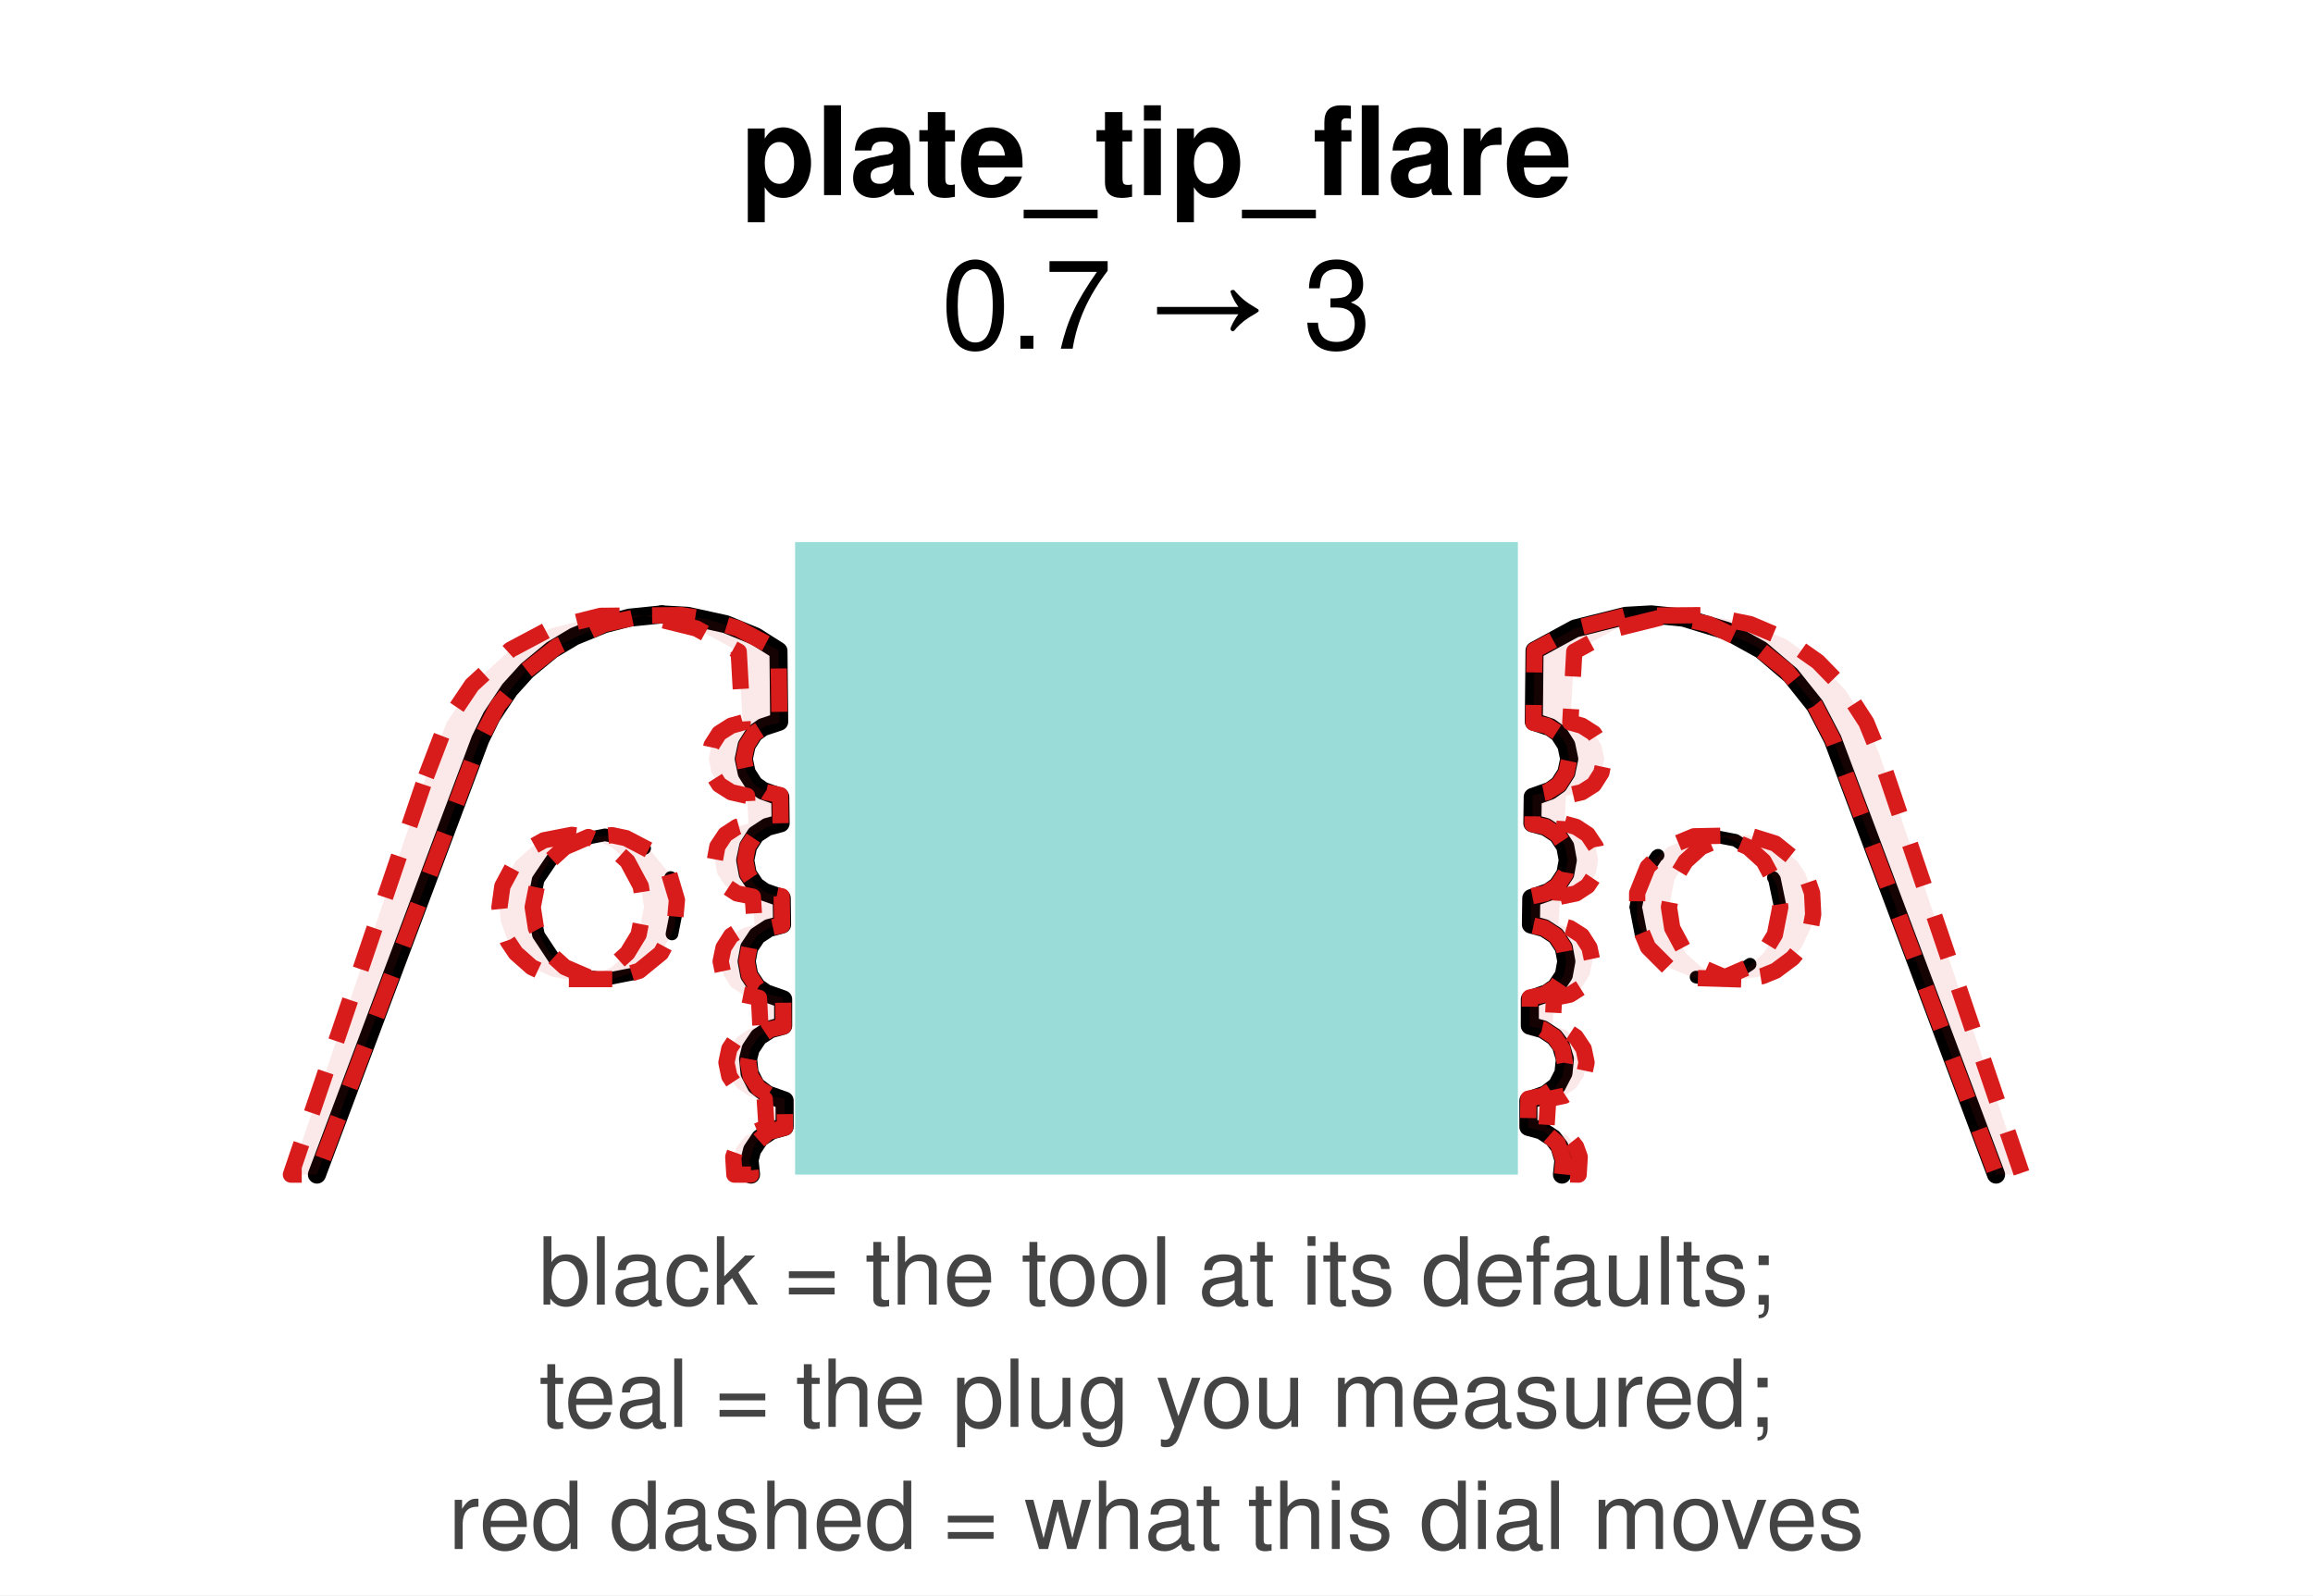
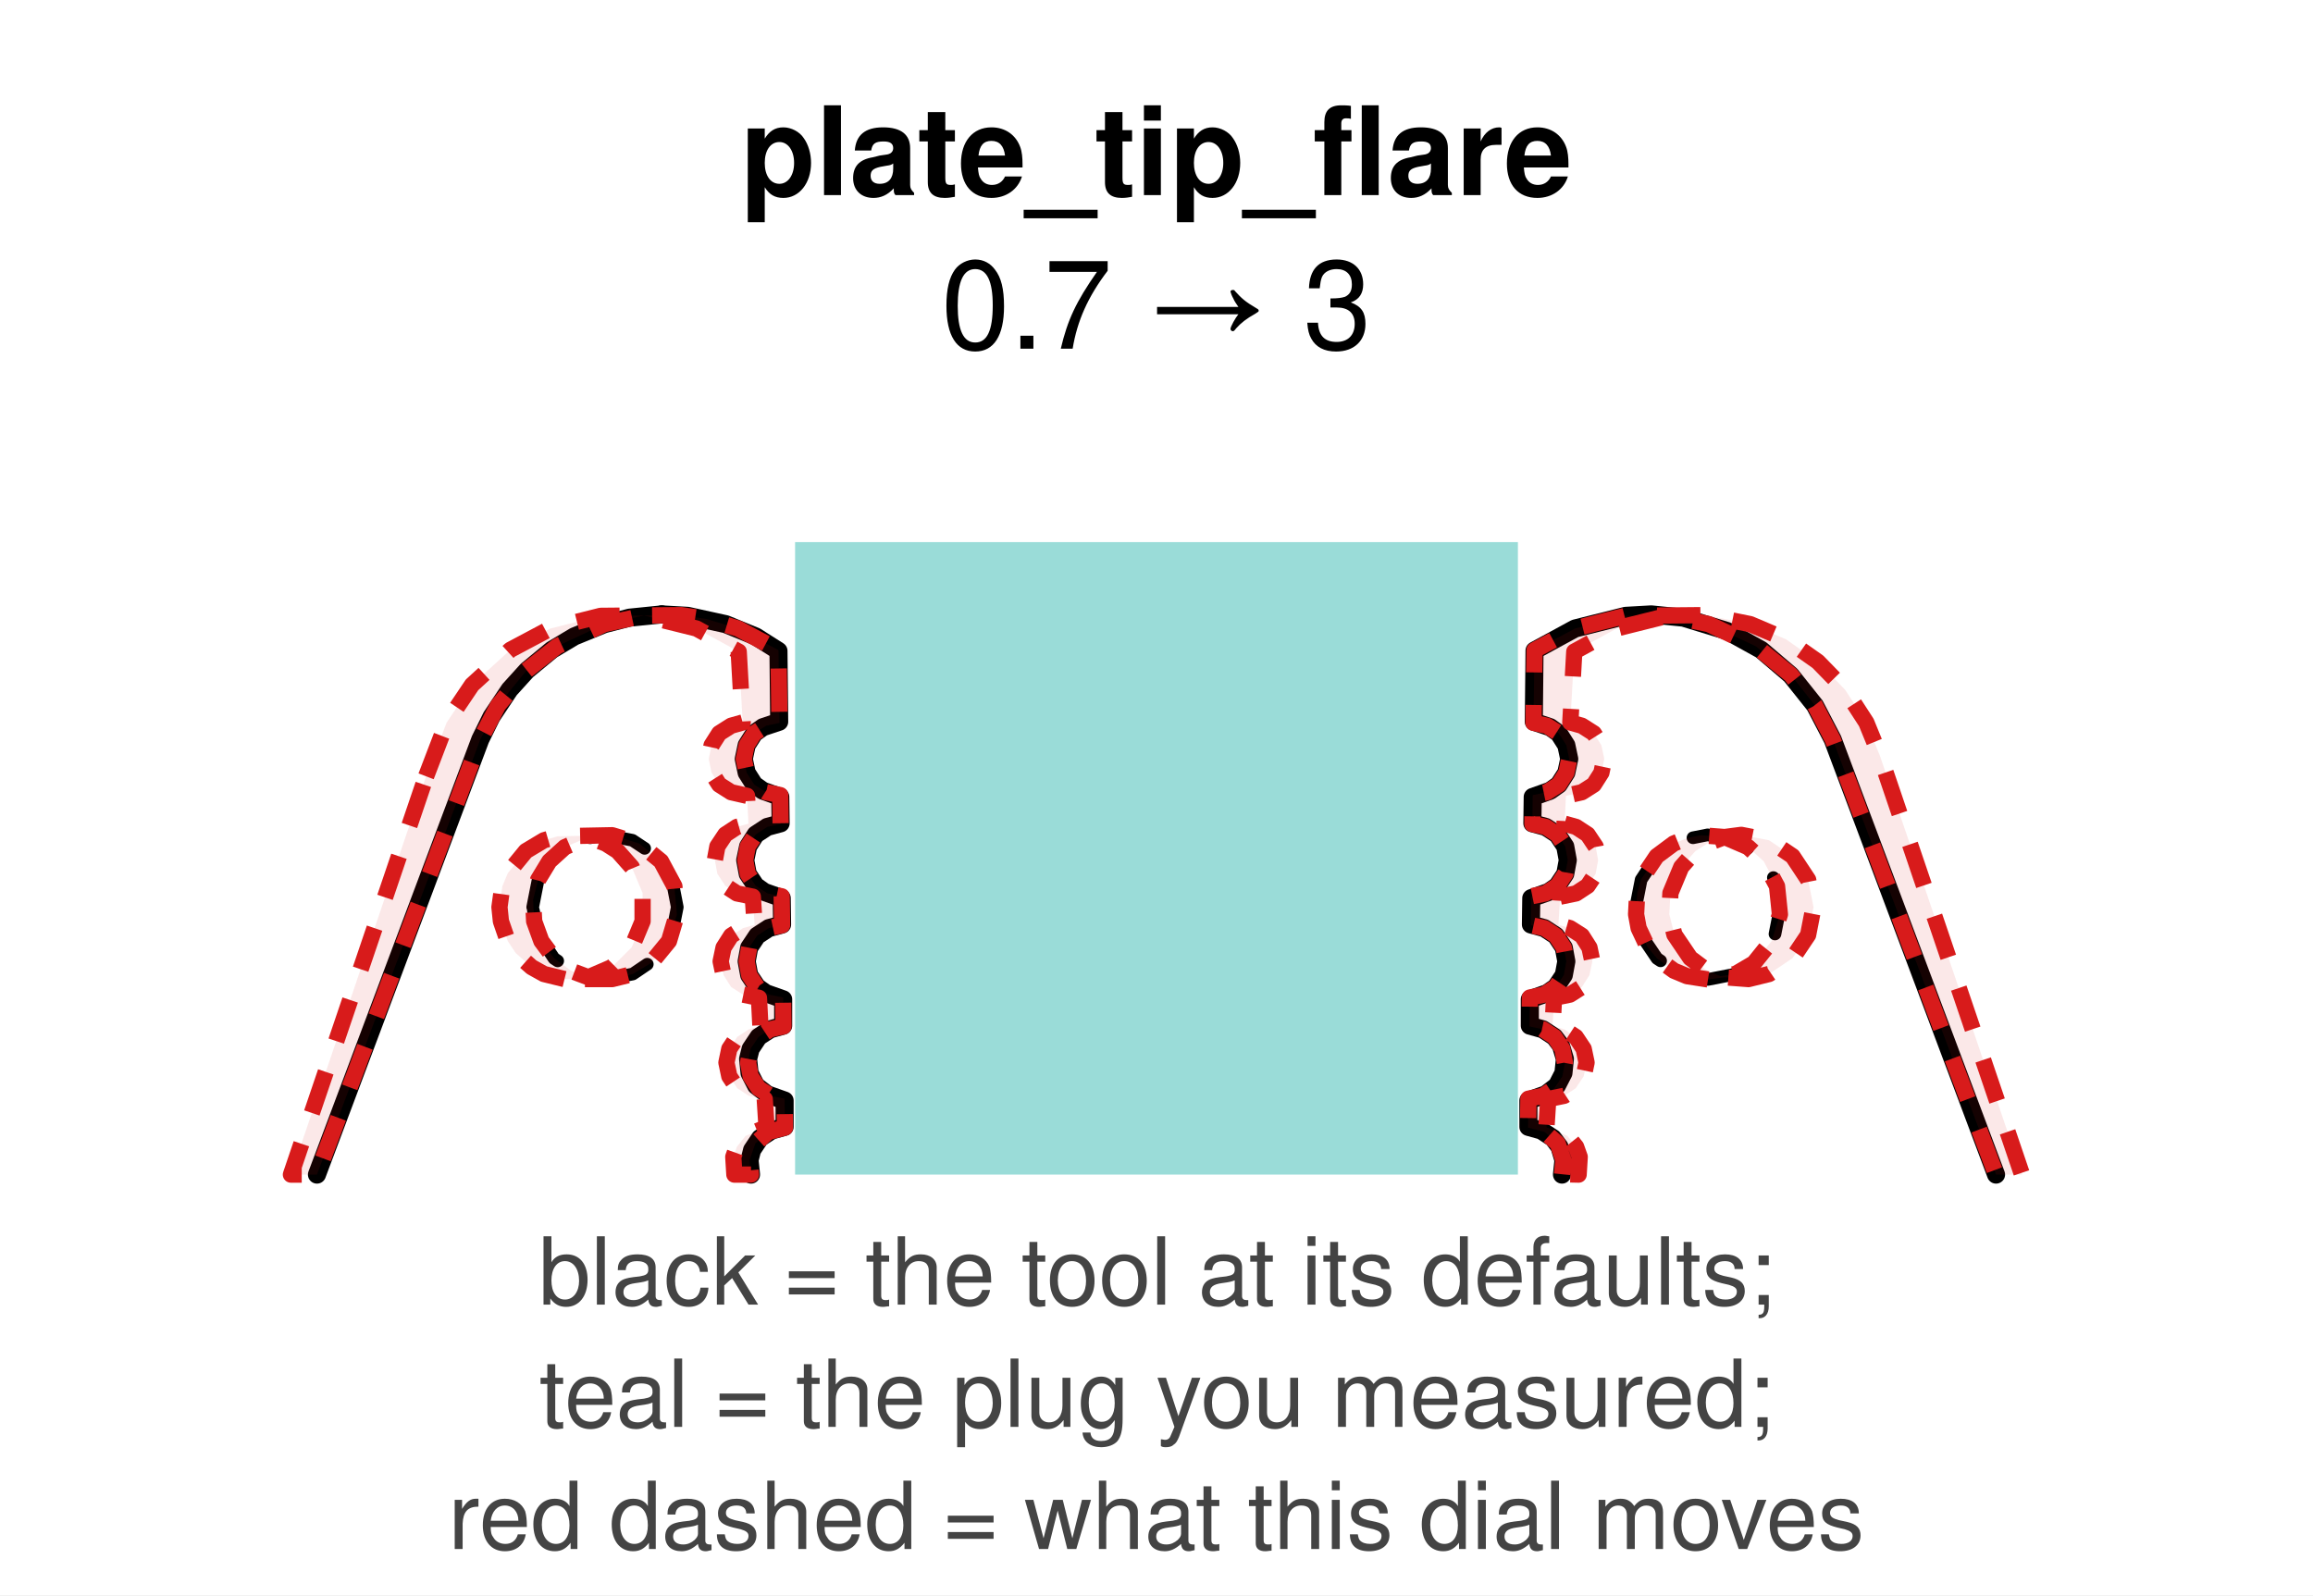
<svg xmlns="http://www.w3.org/2000/svg" width="64.00mm" height="44.14mm" viewBox="0 0 64.00 44.14" role="img">
  <rect width="64.00" height="44.14" fill="white" />
  <text x="32.00" y="5.40" font-family="Helvetica, Arial, sans-serif" font-size="3.40" font-weight="bold" text-anchor="middle" fill="#000">plate_tip_flare</text>
  <text x="32.00" y="9.65" font-family="Helvetica, Arial, sans-serif" font-size="3.40" text-anchor="middle" fill="#000">0.7 → 3</text>
  <path d="M 42.00 15.00 L 42.00 32.50 L 22.00 32.50 L 22.00 15.00 L 42.00 15.00 Z" fill="#20b2aa" fill-rule="evenodd" fill-opacity="0.45" stroke="none" />
  <path d="M 18.31 17.00 L 19.03 17.04 L 20.08 17.27 L 20.91 17.61 L 21.54 18.01 L 21.56 19.97 L 21.11 20.12 L 20.87 20.29 L 20.66 20.62 L 20.58 21.00 L 20.66 21.38 L 20.87 21.71 L 21.11 21.88 L 21.59 22.05 L 21.60 22.78 L 21.23 22.88 L 20.91 23.09 L 20.70 23.42 L 20.62 23.80 L 20.69 24.18 L 20.91 24.51 L 21.15 24.68 L 21.63 24.85 L 21.64 25.58 L 21.27 25.68 L 20.95 25.89 L 20.73 26.22 L 20.66 26.60 L 20.73 26.98 L 20.95 27.31 L 21.19 27.48 L 21.67 27.65 L 21.67 28.38 L 21.31 28.48 L 20.99 28.69 L 20.77 29.02 L 20.70 29.30 L 20.74 29.69 L 20.92 30.04 L 21.23 30.28 L 21.71 30.45 L 21.71 31.18 L 21.35 31.28 L 21.03 31.49 L 20.81 31.82 L 20.74 32.10 L 20.78 32.49 L 20.78 32.50" fill="none" stroke="#000" stroke-width="0.5" stroke-linejoin="round" stroke-linecap="round" />
  <path d="M 8.77 32.50 L 13.29 20.46 L 13.60 19.83 L 14.10 19.08 L 14.58 18.55 L 15.27 17.98 L 15.89 17.61 L 16.72 17.27 L 17.42 17.09 L 18.31 17.00" fill="none" stroke="#000" stroke-width="0.5" stroke-linejoin="round" stroke-linecap="round" />
  <path d="M 14.74 25.10 L 14.89 24.34 L 15.33 23.69 L 15.97 23.25 L 16.74 23.10 L 17.50 23.25 L 18.15 23.68 L 18.59 24.33 L 18.74 25.10 L 18.59 25.86 L 18.16 26.51 L 17.51 26.95 L 16.75 27.10 L 15.98 26.95 L 15.33 26.52 L 14.90 25.87 L 14.74 25.10 Z" fill="none" stroke="#000" stroke-width="0.35" stroke-linejoin="round" stroke-linecap="round" stroke-dasharray="1.6,1.1" />
  <path d="M 43.22 32.50 L 43.22 32.49 L 43.26 32.10 L 43.15 31.73 L 42.97 31.49 L 42.65 31.28 L 42.29 31.18 L 42.29 30.45 L 42.77 30.28 L 43.08 30.04 L 43.26 29.69 L 43.30 29.30 L 43.19 28.93 L 43.01 28.69 L 42.69 28.48 L 42.33 28.38 L 42.33 27.65 L 42.81 27.48 L 43.05 27.31 L 43.27 26.98 L 43.34 26.60 L 43.27 26.22 L 43.05 25.89 L 42.73 25.68 L 42.36 25.58 L 42.37 24.85 L 42.85 24.68 L 43.09 24.51 L 43.31 24.18 L 43.38 23.80 L 43.31 23.42 L 43.09 23.09 L 42.77 22.88 L 42.40 22.78 L 42.41 22.05 L 42.89 21.88 L 43.13 21.71 L 43.34 21.38 L 43.42 21.00 L 43.34 20.62 L 43.13 20.29 L 42.89 20.12 L 42.44 19.97 L 42.46 18.00 L 43.58 17.39 L 44.98 17.04 L 45.69 17.00 L 46.58 17.09 L 47.79 17.46 L 48.73 17.98 L 49.55 18.68 L 50.22 19.52 L 50.71 20.46 L 55.23 32.50" fill="none" stroke="#000" stroke-width="0.5" stroke-linejoin="round" stroke-linecap="round" />
  <path d="M 45.26 25.10 L 45.41 24.34 L 45.84 23.69 L 46.49 23.25 L 47.25 23.10 L 48.02 23.25 L 48.67 23.68 L 49.10 24.33 L 49.26 25.10 L 49.11 25.86 L 48.67 26.51 L 48.03 26.95 L 47.26 27.10 L 46.50 26.95 L 45.85 26.52 L 45.41 25.87 L 45.26 25.10 Z" fill="none" stroke="#000" stroke-width="0.35" stroke-linejoin="round" stroke-linecap="round" stroke-dasharray="1.6,1.1" />
-   <path d="M 43.22 32.49 L 43.26 32.10 L 43.10 31.64 L 42.74 31.32 L 42.28 31.20 L 42.29 30.40 L 42.69 30.32 L 43.01 30.11 L 43.23 29.78 L 43.30 29.40 L 43.23 29.02 L 43.01 28.69 L 42.69 28.48 L 42.32 28.40 L 42.33 27.60 L 42.72 27.52 L 43.05 27.31 L 43.27 26.98 L 43.34 26.60 L 43.27 26.22 L 43.05 25.89 L 42.73 25.68 L 42.36 25.60 L 42.37 24.80 L 42.76 24.72 L 43.09 24.51 L 43.31 24.18 L 43.38 23.80 L 43.31 23.42 L 43.09 23.09 L 42.77 22.88 L 42.40 22.80 L 42.41 22.00 L 42.80 21.92 L 43.13 21.71 L 43.34 21.38 L 43.42 21.00 L 43.34 20.62 L 43.13 20.29 L 42.80 20.08 L 42.43 20.00 L 42.46 17.99 L 43.58 17.39 L 44.97 17.04 L 47.20 17.02 L 48.43 17.27 L 49.42 17.69 L 50.30 18.31 L 51.05 19.08 L 51.64 19.99 L 52.02 20.92 L 55.95 32.50 L 55.23 32.50 L 50.71 20.46 L 50.22 19.52 L 49.42 18.55 L 48.58 17.88 L 47.28 17.27 L 46.18 17.03 L 44.73 17.39 L 43.56 18.03 L 43.45 19.99 L 43.77 20.08 L 44.10 20.29 L 44.31 20.62 L 44.39 21.00 L 44.31 21.38 L 44.10 21.71 L 43.77 21.92 L 43.33 22.02 L 43.29 22.79 L 43.61 22.88 L 43.93 23.09 L 44.15 23.42 L 44.22 23.80 L 44.15 24.18 L 43.93 24.51 L 43.61 24.72 L 43.17 24.81 L 43.12 25.59 L 43.44 25.68 L 43.77 25.89 L 43.98 26.22 L 44.06 26.60 L 43.98 26.98 L 43.77 27.31 L 43.44 27.52 L 43.00 27.61 L 42.96 28.39 L 43.28 28.48 L 43.60 28.69 L 43.82 29.02 L 43.90 29.40 L 43.82 29.78 L 43.60 30.11 L 43.28 30.32 L 42.84 30.41 L 42.79 31.19 L 43.37 31.43 L 43.61 31.73 L 43.71 32.01 L 43.68 32.50 L 43.22 32.49 Z" fill="#d81b1b" fill-rule="evenodd" fill-opacity="0.1" stroke="#d81b1b" stroke-width="0.45" stroke-linejoin="round" stroke-dasharray="1.2,0.9" />
-   <path d="M 48.18 27.10 L 46.87 27.06 L 46.15 26.76 L 45.60 26.21 L 45.30 25.49 L 45.30 24.71 L 45.59 23.99 L 46.15 23.44 L 46.87 23.14 L 48.38 23.11 L 49.12 23.34 L 49.73 23.83 L 49.95 24.16 L 50.14 24.71 L 50.17 25.30 L 50.10 25.68 L 49.85 26.21 L 49.60 26.51 L 49.13 26.86 L 48.76 27.01 L 48.18 27.10 Z M 46.18 25.10 L 46.27 25.68 L 46.64 26.37 L 47.07 26.76 L 47.72 27.04 L 48.37 26.76 L 48.80 26.37 L 49.11 25.86 L 49.26 25.10 L 49.17 24.52 L 48.80 23.83 L 48.37 23.44 L 47.72 23.16 L 47.07 23.44 L 46.64 23.83 L 46.33 24.34 L 46.18 25.10 Z" fill="#d81b1b" fill-rule="evenodd" fill-opacity="0.1" stroke="#d81b1b" stroke-width="0.45" stroke-linejoin="round" stroke-dasharray="1.2,0.9" />
+   <path d="M 43.22 32.49 L 43.26 32.10 L 43.10 31.64 L 42.74 31.32 L 42.28 31.20 L 42.29 30.40 L 42.69 30.32 L 43.01 30.11 L 43.23 29.78 L 43.30 29.40 L 43.23 29.02 L 43.01 28.69 L 42.69 28.48 L 42.32 28.40 L 42.33 27.60 L 42.72 27.52 L 43.05 27.31 L 43.27 26.98 L 43.34 26.60 L 43.27 26.22 L 43.05 25.89 L 42.73 25.68 L 42.36 25.60 L 42.37 24.80 L 42.76 24.72 L 43.09 24.51 L 43.31 24.18 L 43.38 23.80 L 43.31 23.42 L 43.09 23.09 L 42.77 22.88 L 42.40 22.80 L 42.41 22.00 L 42.80 21.92 L 43.13 21.71 L 43.34 21.38 L 43.42 21.00 L 43.34 20.62 L 43.13 20.29 L 42.80 20.08 L 42.43 20.00 L 42.46 17.99 L 43.58 17.39 L 44.97 17.04 L 47.20 17.02 L 48.43 17.27 L 49.42 17.69 L 50.30 18.31 L 51.05 19.08 L 51.64 19.99 L 52.02 20.92 L 55.95 32.50 L 55.23 32.50 L 50.71 20.46 L 50.22 19.52 L 49.55 18.67 L 48.58 17.88 L 47.28 17.27 L 46.17 17.03 L 44.73 17.39 L 43.56 18.03 L 43.45 19.99 L 43.77 20.08 L 44.10 20.29 L 44.31 20.62 L 44.39 21.00 L 44.31 21.38 L 44.10 21.71 L 43.77 21.92 L 43.33 22.02 L 43.29 22.79 L 43.61 22.88 L 43.93 23.09 L 44.15 23.42 L 44.22 23.80 L 44.15 24.18 L 43.93 24.51 L 43.61 24.72 L 43.17 24.81 L 43.12 25.59 L 43.44 25.68 L 43.77 25.89 L 43.98 26.22 L 44.06 26.60 L 43.98 26.98 L 43.77 27.31 L 43.44 27.52 L 43.00 27.61 L 42.96 28.39 L 43.28 28.48 L 43.60 28.69 L 43.82 29.02 L 43.90 29.40 L 43.82 29.78 L 43.60 30.11 L 43.28 30.32 L 42.84 30.41 L 42.79 31.19 L 43.37 31.43 L 43.61 31.73 L 43.71 32.01 L 43.68 32.50 L 43.22 32.49 Z" fill="#d81b1b" fill-rule="evenodd" fill-opacity="0.1" stroke="#d81b1b" stroke-width="0.45" stroke-linejoin="round" stroke-dasharray="1.2,0.9" />
  <path d="M 11.79 21.48 L 12.36 19.99 L 13.06 18.95 L 14.12 17.98 L 15.23 17.39 L 16.62 17.04 L 18.85 17.02 L 19.56 17.13 L 20.42 17.39 L 21.54 17.99 L 21.57 20.00 L 21.20 20.08 L 20.87 20.29 L 20.66 20.62 L 20.58 21.00 L 20.66 21.38 L 20.87 21.71 L 21.20 21.92 L 21.59 22.00 L 21.60 22.80 L 21.23 22.88 L 20.91 23.09 L 20.69 23.42 L 20.62 23.80 L 20.69 24.18 L 20.91 24.51 L 21.24 24.72 L 21.63 24.80 L 21.64 25.60 L 21.27 25.68 L 20.95 25.89 L 20.73 26.22 L 20.66 26.60 L 20.73 26.98 L 20.95 27.31 L 21.28 27.52 L 21.67 27.60 L 21.68 28.40 L 21.31 28.48 L 20.99 28.69 L 20.77 29.02 L 20.70 29.40 L 20.77 29.78 L 20.99 30.11 L 21.31 30.32 L 21.71 30.40 L 21.72 31.20 L 21.26 31.32 L 20.90 31.64 L 20.74 32.10 L 20.78 32.50 L 20.32 32.50 L 20.29 32.01 L 20.39 31.73 L 20.63 31.43 L 21.21 31.19 L 21.16 30.41 L 20.72 30.32 L 20.40 30.11 L 20.18 29.78 L 20.10 29.40 L 20.18 29.02 L 20.40 28.69 L 20.72 28.48 L 21.04 28.39 L 21.00 27.61 L 20.56 27.52 L 20.23 27.31 L 20.02 26.98 L 19.94 26.60 L 20.02 26.22 L 20.23 25.89 L 20.56 25.68 L 20.88 25.59 L 20.83 24.81 L 20.39 24.72 L 20.07 24.51 L 19.85 24.18 L 19.78 23.80 L 19.85 23.42 L 20.07 23.09 L 20.39 22.88 L 20.71 22.79 L 20.67 22.02 L 20.23 21.92 L 19.90 21.71 L 19.69 21.38 L 19.61 21.00 L 19.69 20.62 L 19.90 20.29 L 20.23 20.08 L 20.55 19.99 L 20.44 18.03 L 19.27 17.39 L 17.82 17.03 L 16.72 17.27 L 15.42 17.88 L 14.57 18.55 L 13.78 19.52 L 13.29 20.46 L 8.77 32.50 L 8.05 32.50 L 11.79 21.48 Z" fill="#d81b1b" fill-rule="evenodd" fill-opacity="0.1" stroke="#d81b1b" stroke-width="0.45" stroke-linejoin="round" stroke-dasharray="1.2,0.9" />
-   <path d="M 16.94 27.09 L 15.62 27.09 L 15.24 27.01 L 14.71 26.76 L 14.27 26.37 L 14.05 26.04 L 13.86 25.49 L 13.82 25.10 L 13.90 24.52 L 14.27 23.83 L 14.71 23.44 L 15.05 23.25 L 15.82 23.10 L 16.28 23.16 L 16.94 23.11 L 17.32 23.19 L 18.01 23.55 L 18.51 24.16 L 18.73 24.90 L 18.66 25.68 L 18.29 26.37 L 17.69 26.86 L 16.94 27.09 Z M 16.28 23.16 L 15.63 23.44 L 15.20 23.83 L 14.89 24.34 L 14.74 25.10 L 14.83 25.68 L 15.20 26.37 L 15.63 26.76 L 16.28 27.04 L 16.93 26.76 L 17.36 26.37 L 17.67 25.86 L 17.82 25.10 L 17.73 24.52 L 17.36 23.83 L 16.93 23.44 L 16.28 23.16 Z" fill="#d81b1b" fill-rule="evenodd" fill-opacity="0.1" stroke="#d81b1b" stroke-width="0.45" stroke-linejoin="round" stroke-dasharray="1.2,0.9" />
+   <path d="M 15.62 27.09 L 15.05 26.95 L 14.71 26.76 L 14.27 26.37 L 14.05 26.04 L 13.86 25.49 L 13.82 25.10 L 13.90 24.52 L 14.05 24.16 L 14.55 23.55 L 15.05 23.25 L 15.43 23.14 L 16.94 23.11 L 17.69 23.34 L 18.29 23.83 L 18.66 24.52 L 18.73 25.30 L 18.51 26.04 L 18.01 26.65 L 17.51 26.95 L 16.94 27.09 L 15.62 27.09 Z M 15.63 23.44 L 15.20 23.83 L 14.89 24.34 L 14.75 24.90 L 14.78 25.49 L 14.98 26.04 L 15.33 26.51 L 15.80 26.86 L 16.28 27.04 L 16.93 26.76 L 17.48 26.21 L 17.78 25.49 L 17.78 24.71 L 17.48 23.99 L 17.09 23.55 L 16.76 23.34 L 16.28 23.16 L 15.63 23.44 Z" fill="#d81b1b" fill-rule="evenodd" fill-opacity="0.1" stroke="#d81b1b" stroke-width="0.45" stroke-linejoin="round" stroke-dasharray="1.2,0.9" />
+   <path d="M 47.26 27.10 L 46.68 27.01 L 46.32 26.86 L 45.85 26.52 L 45.59 26.21 L 45.34 25.68 L 45.27 25.30 L 45.30 24.71 L 45.41 24.33 L 45.84 23.69 L 46.31 23.34 L 46.68 23.19 L 47.06 23.11 L 47.72 23.16 L 48.18 23.10 L 48.95 23.25 L 49.60 23.69 L 50.03 24.34 L 50.18 25.10 L 50.03 25.87 L 49.60 26.51 L 48.95 26.95 L 48.38 27.09 L 47.72 27.04 L 47.26 27.10 Z M 46.33 25.86 L 46.77 26.51 L 47.24 26.86 L 47.60 27.01 L 48.02 26.95 L 48.53 26.65 L 49.02 26.04 L 49.25 25.30 L 49.17 24.52 L 48.80 23.83 L 48.37 23.44 L 47.72 23.16 L 47.24 23.34 L 46.91 23.55 L 46.52 23.99 L 46.22 24.71 L 46.19 25.30 L 46.33 25.86 Z" fill="#d81b1b" fill-rule="evenodd" fill-opacity="0.1" stroke="#d81b1b" stroke-width="0.45" stroke-linejoin="round" stroke-dasharray="1.2,0.9" />
  <text x="32.00" y="36.10" font-family="Helvetica, Arial, sans-serif" font-size="2.60" text-anchor="middle" fill="#444444">black = the tool at its defaults;</text>
  <text x="32.00" y="39.48" font-family="Helvetica, Arial, sans-serif" font-size="2.60" text-anchor="middle" fill="#444444">teal = the plug you measured;</text>
  <text x="32.00" y="42.86" font-family="Helvetica, Arial, sans-serif" font-size="2.60" text-anchor="middle" fill="#444444">red dashed = what this dial moves</text>
</svg>
